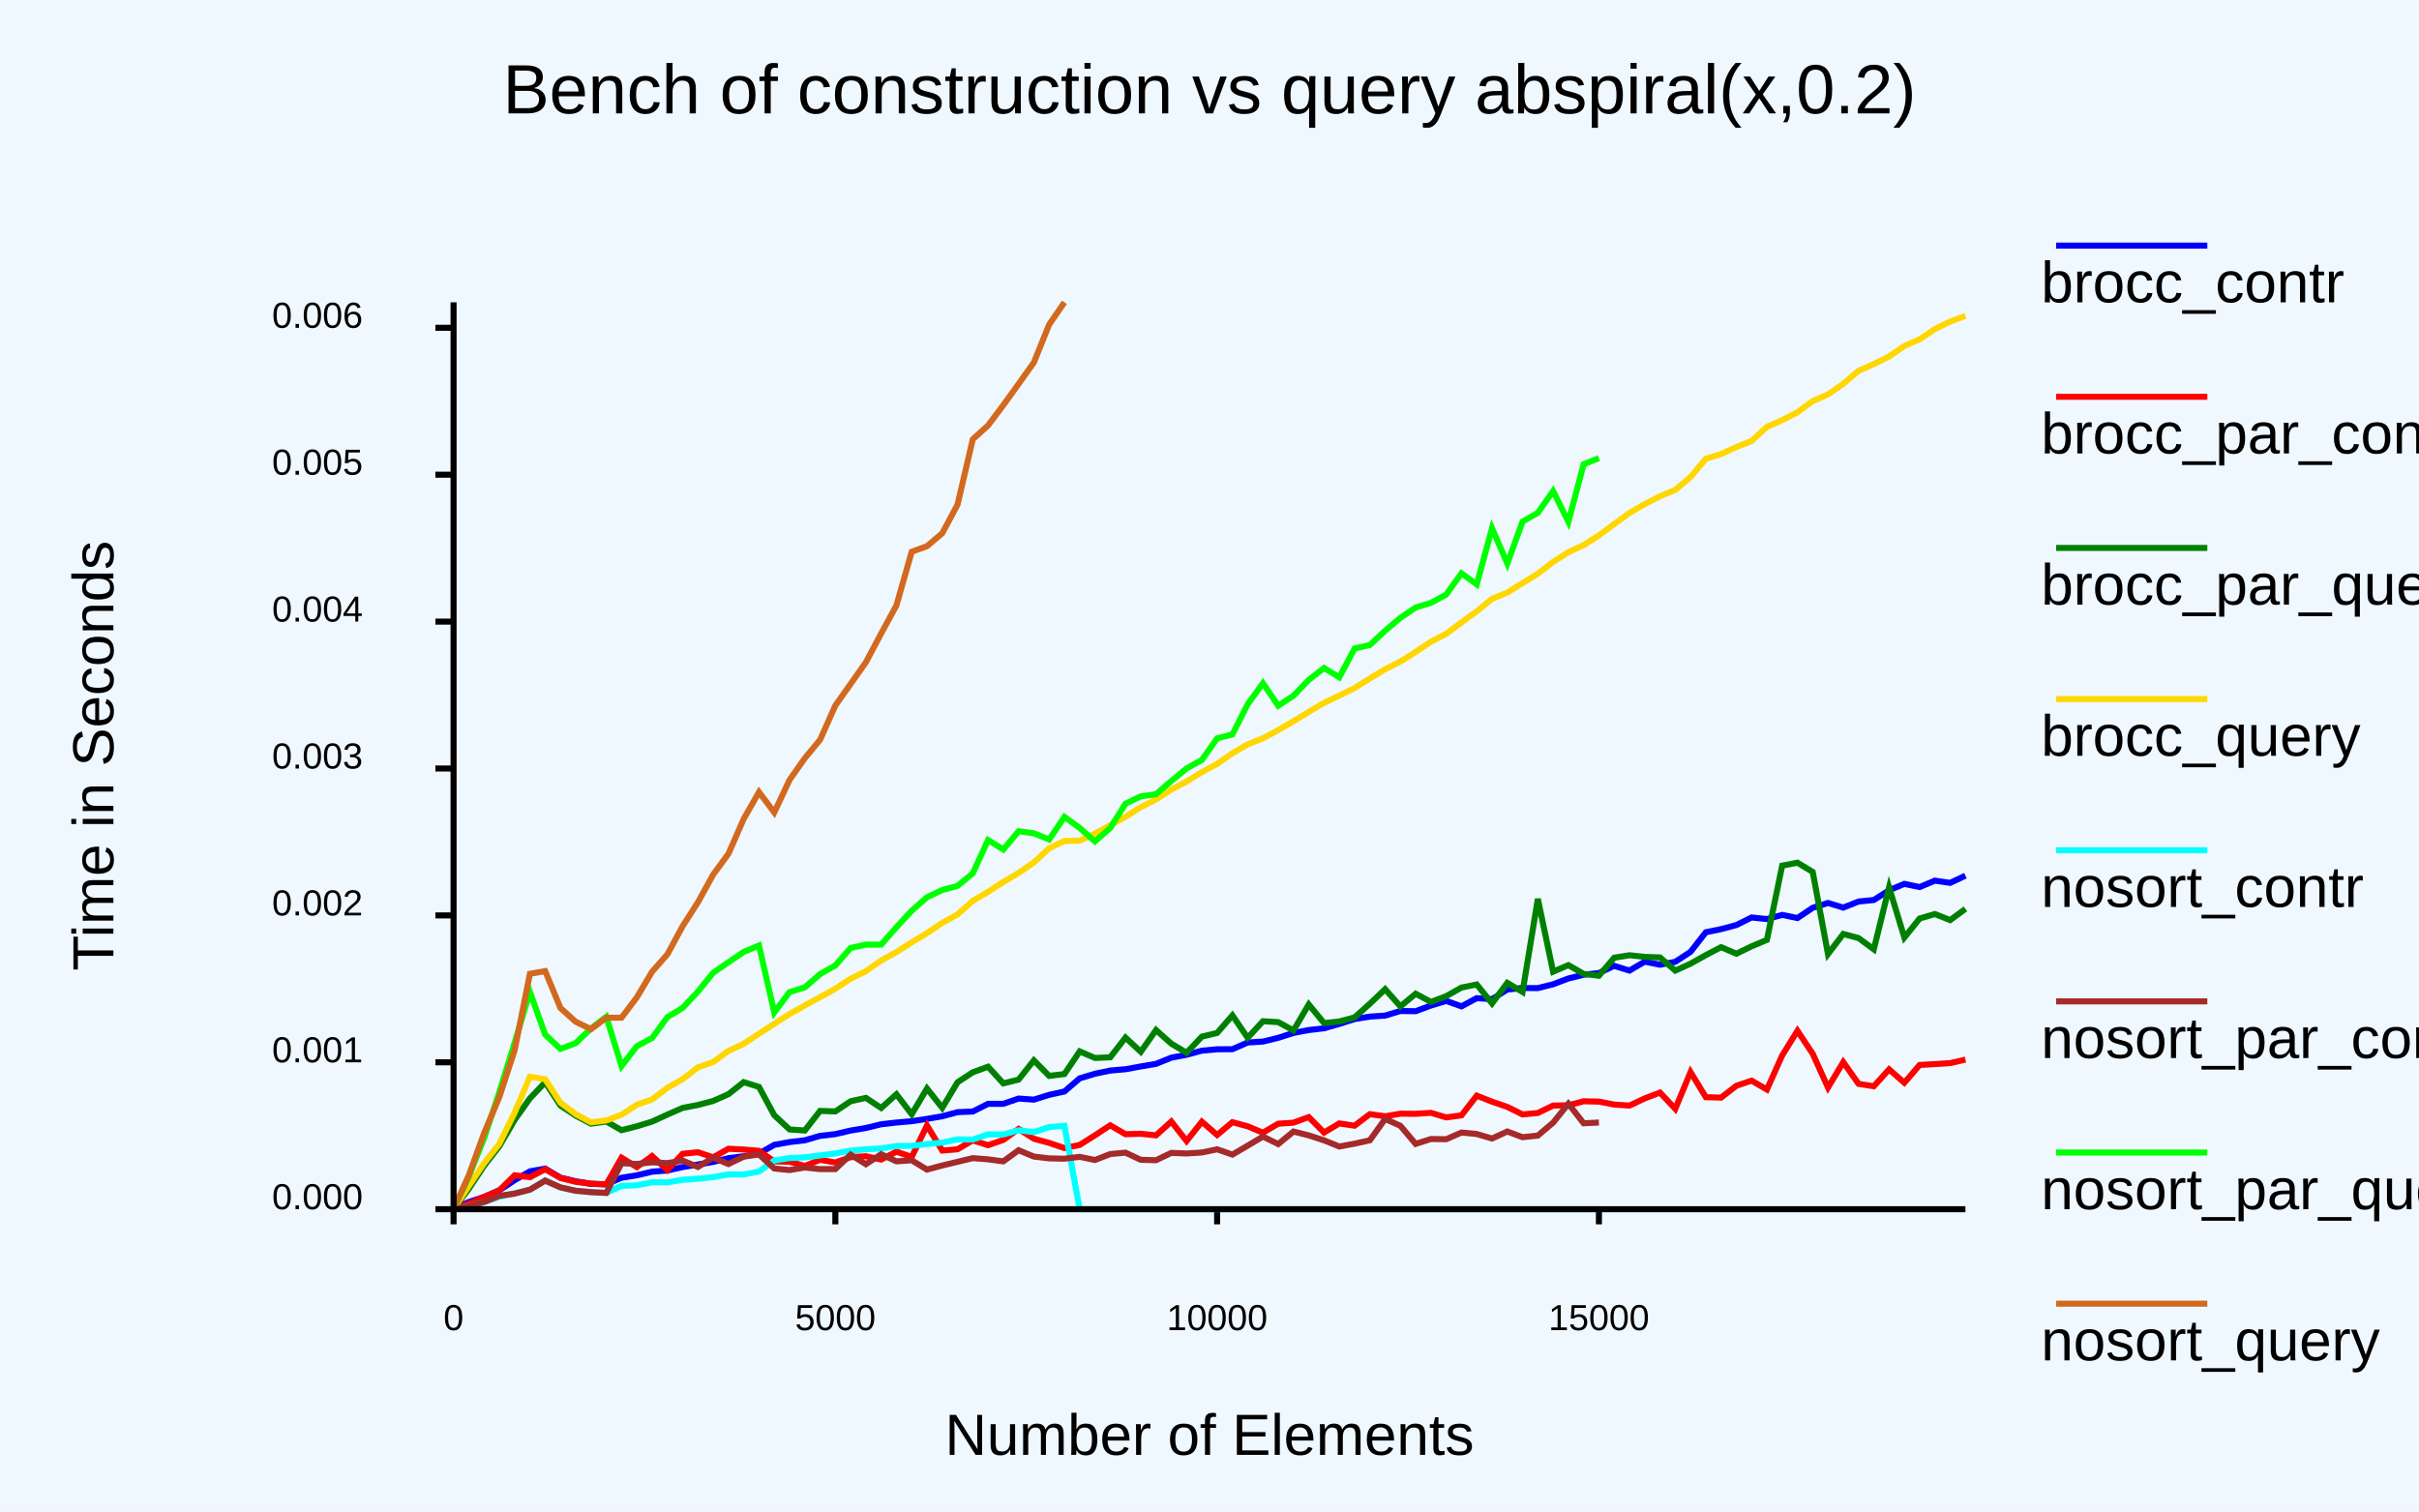
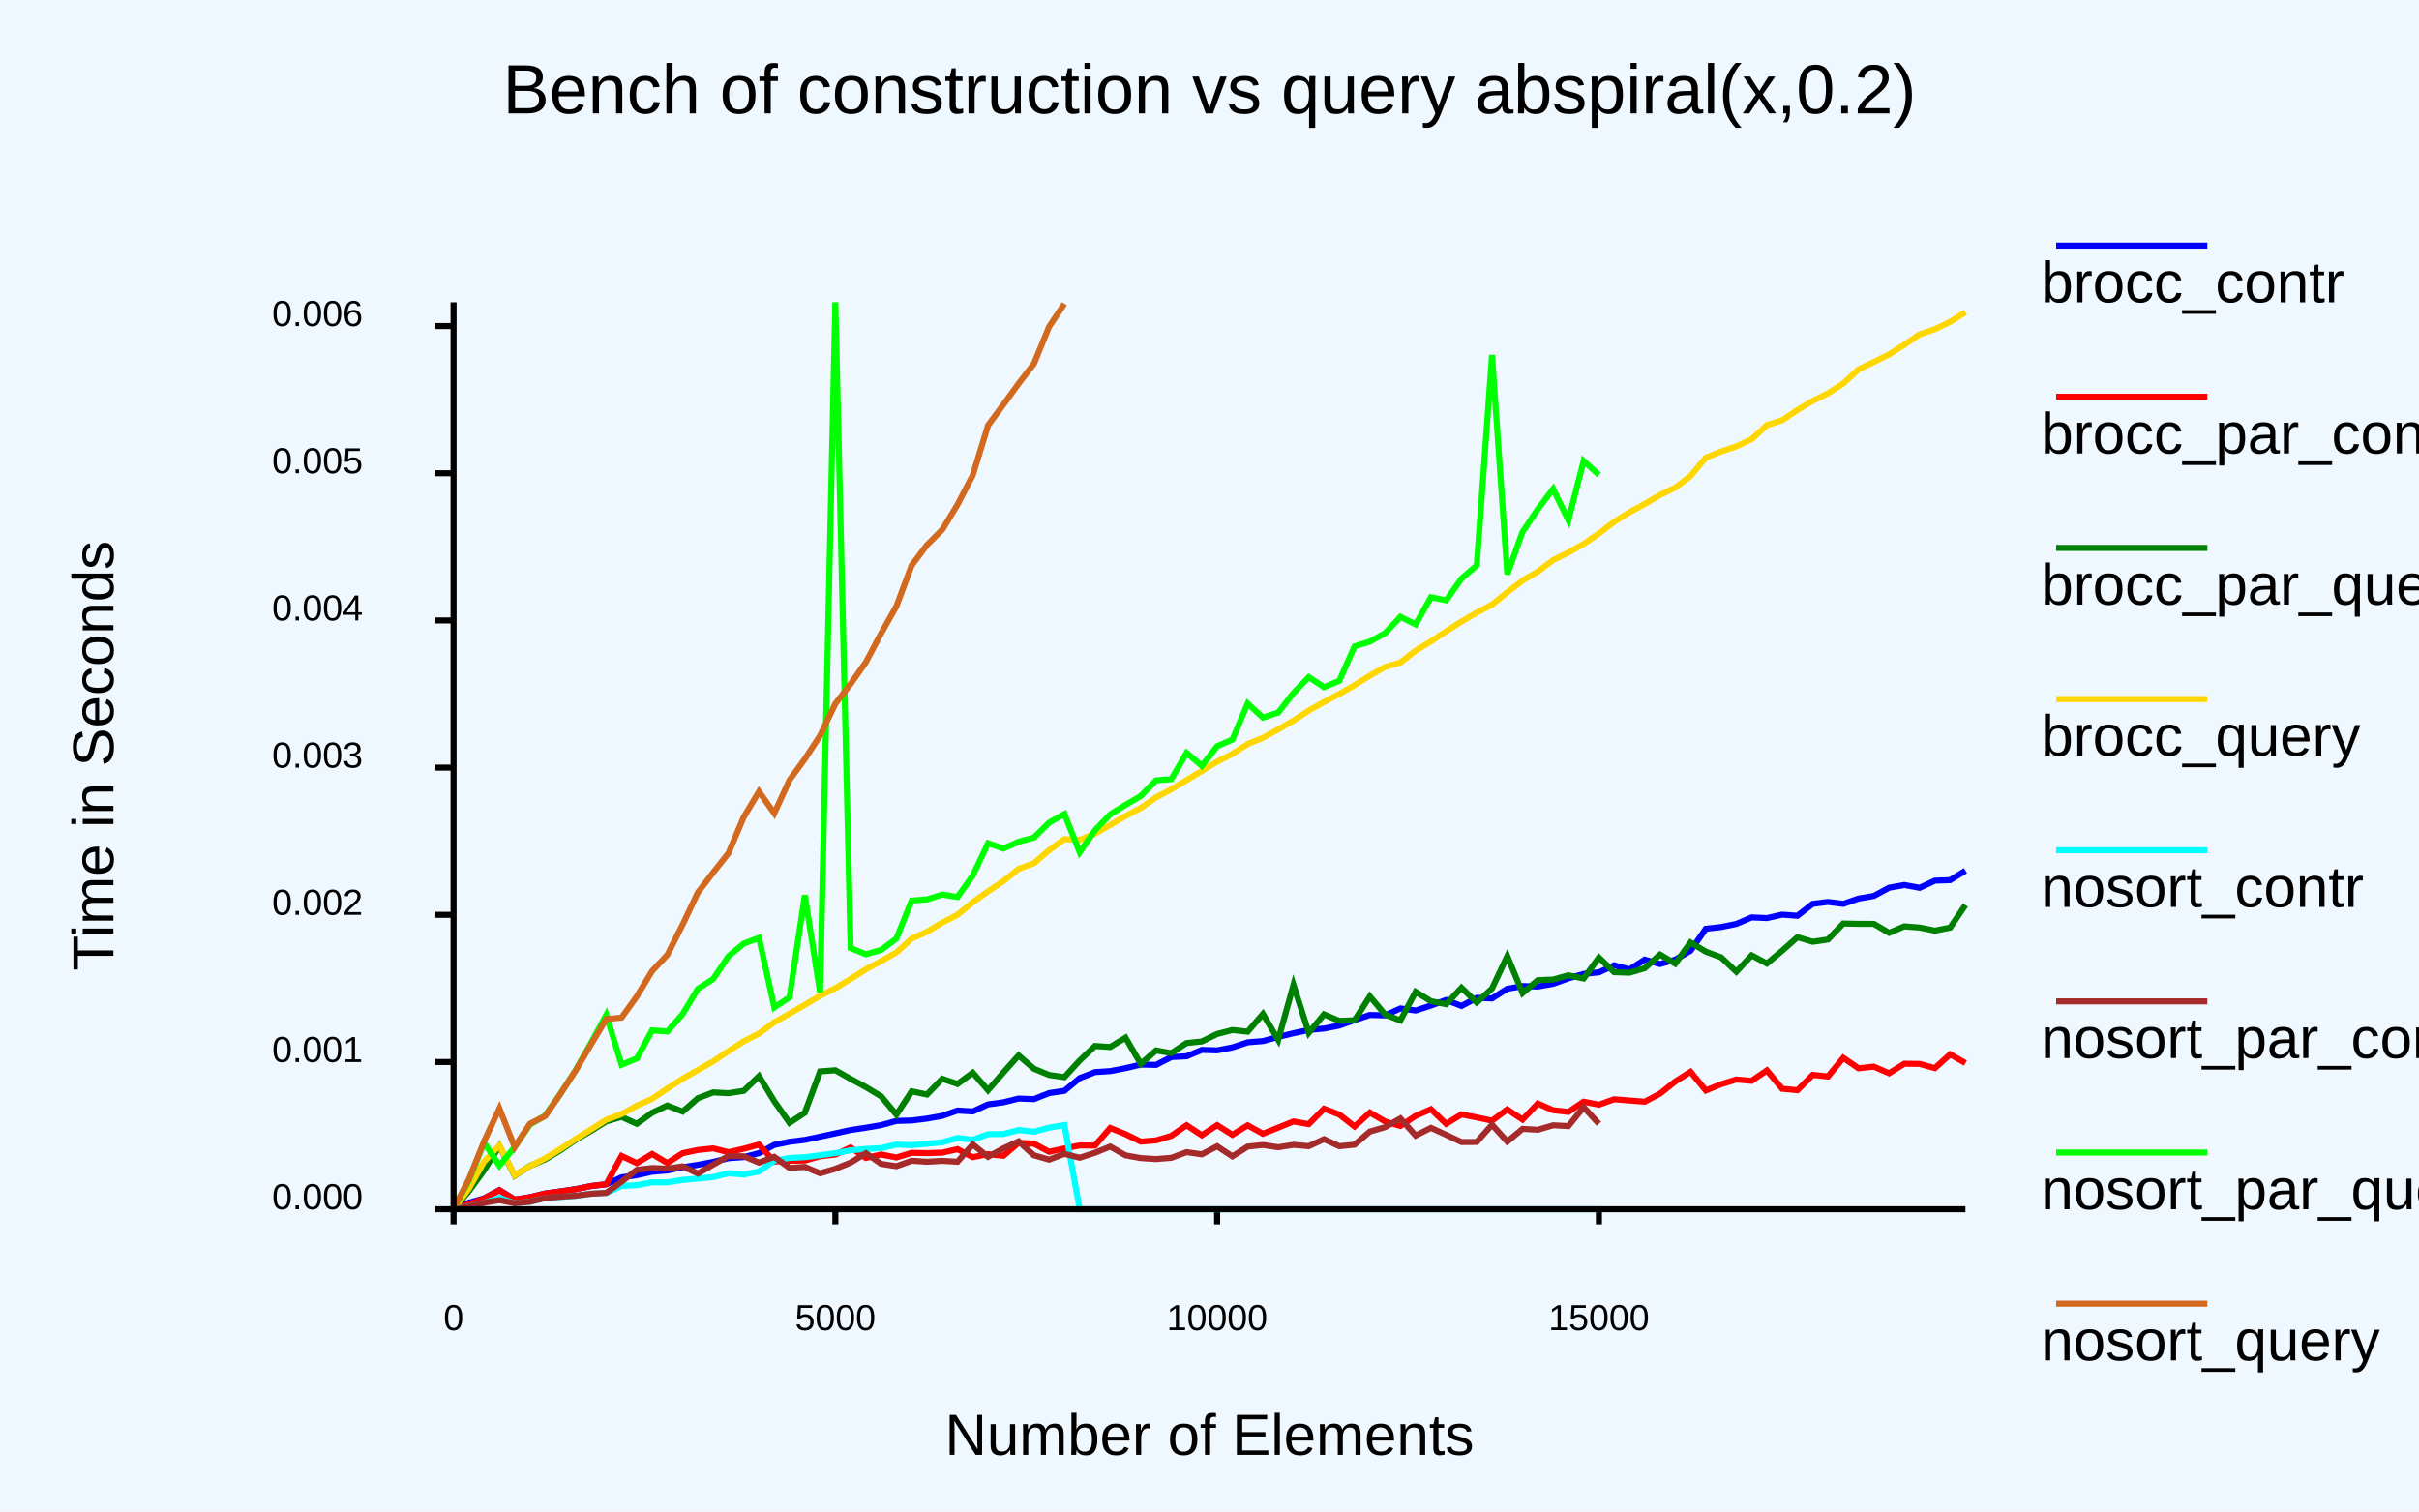
<svg xmlns="http://www.w3.org/2000/svg" class="poloto" height="500" viewBox="0 0 800 500" width="800">
  <rect class="poloto_background" fill="white" height="500" width="800" x="0" y="0" />
  <style>
.poloto {
font-family: "Arial";
stroke-width:2;
}
.poloto_text{fill: var(--poloto_fg_color,black);  }
.poloto_axis_lines{stroke: var(--poloto_fg_color,black);stoke-width:3;fill:none}
.poloto_background{fill: var(--poloto_bg_color,aliceblue); }
.poloto0stroke{stroke:  var(--poloto_color0,blue); }
.poloto1stroke{stroke:  var(--poloto_color1,red); }
.poloto2stroke{stroke:  var(--poloto_color2,green); }
.poloto3stroke{stroke:  var(--poloto_color3,gold); }
.poloto4stroke{stroke:  var(--poloto_color4,aqua); }
.poloto5stroke{stroke:  var(--poloto_color5,brown); }
.poloto6stroke{stroke:  var(--poloto_color6,lime); }
.poloto7stroke{stroke:  var(--poloto_color7,chocolate); }
.poloto0fill{fill:var(--poloto_color0,blue);}
.poloto1fill{fill:var(--poloto_color1,red);}
.poloto2fill{fill:var(--poloto_color2,green);}
.poloto3fill{fill:var(--poloto_color3,gold);}
.poloto4fill{fill:var(--poloto_color4,aqua);}
.poloto5fill{fill:var(--poloto_color5,brown);}
.poloto6fill{fill:var(--poloto_color6,lime);}
.poloto7fill{fill:var(--poloto_color7,chocolate);}
</style>
  <line class="poloto_axis_lines" stroke="black" x1="150" x2="150" y1="400" y2="405" />
  <text alignment-baseline="start" class="poloto_text" text-anchor="middle" x="150" y="440">
0
</text>
  <line class="poloto_axis_lines" stroke="black" x1="276.263" x2="276.263" y1="400" y2="405" />
  <text alignment-baseline="start" class="poloto_text" text-anchor="middle" x="276.263" y="440">
5000
</text>
  <line class="poloto_axis_lines" stroke="black" x1="402.525" x2="402.525" y1="400" y2="405" />
  <text alignment-baseline="start" class="poloto_text" text-anchor="middle" x="402.525" y="440">
10000
</text>
  <line class="poloto_axis_lines" stroke="black" x1="528.788" x2="528.788" y1="400" y2="405" />
  <text alignment-baseline="start" class="poloto_text" text-anchor="middle" x="528.788" y="440">
15000
</text>
  <line class="poloto_axis_lines" stroke="black" x1="150" x2="144" y1="400" y2="400" />
  <text alignment-baseline="middle" class="poloto_text" text-anchor="end" x="120" y="400">
0.000
</text>
-   <line class="poloto_axis_lines" stroke="black" x1="150" x2="144" y1="351.406" y2="351.406" />
-   <text alignment-baseline="middle" class="poloto_text" text-anchor="end" x="120" y="351.406">
+   <line class="poloto_axis_lines" stroke="black" x1="150" x2="144" y1="351.31" y2="351.31" />
+   <text alignment-baseline="middle" class="poloto_text" text-anchor="end" x="120" y="351.31">
0.001
</text>
-   <line class="poloto_axis_lines" stroke="black" x1="150" x2="144" y1="302.811" y2="302.811" />
-   <text alignment-baseline="middle" class="poloto_text" text-anchor="end" x="120" y="302.811">
+   <line class="poloto_axis_lines" stroke="black" x1="150" x2="144" y1="302.619" y2="302.619" />
+   <text alignment-baseline="middle" class="poloto_text" text-anchor="end" x="120" y="302.619">
0.002
</text>
-   <line class="poloto_axis_lines" stroke="black" x1="150" x2="144" y1="254.217" y2="254.217" />
-   <text alignment-baseline="middle" class="poloto_text" text-anchor="end" x="120" y="254.217">
+   <line class="poloto_axis_lines" stroke="black" x1="150" x2="144" y1="253.929" y2="253.929" />
+   <text alignment-baseline="middle" class="poloto_text" text-anchor="end" x="120" y="253.929">
0.003
</text>
-   <line class="poloto_axis_lines" stroke="black" x1="150" x2="144" y1="205.622" y2="205.622" />
-   <text alignment-baseline="middle" class="poloto_text" text-anchor="end" x="120" y="205.622">
+   <line class="poloto_axis_lines" stroke="black" x1="150" x2="144" y1="205.239" y2="205.239" />
+   <text alignment-baseline="middle" class="poloto_text" text-anchor="end" x="120" y="205.239">
0.004
</text>
-   <line class="poloto_axis_lines" stroke="black" x1="150" x2="144" y1="157.028" y2="157.028" />
-   <text alignment-baseline="middle" class="poloto_text" text-anchor="end" x="120" y="157.028">
+   <line class="poloto_axis_lines" stroke="black" x1="150" x2="144" y1="156.549" y2="156.549" />
+   <text alignment-baseline="middle" class="poloto_text" text-anchor="end" x="120" y="156.549">
0.005
</text>
-   <line class="poloto_axis_lines" stroke="black" x1="150" x2="144" y1="108.433" y2="108.433" />
-   <text alignment-baseline="middle" class="poloto_text" text-anchor="end" x="120" y="108.433">
+   <line class="poloto_axis_lines" stroke="black" x1="150" x2="144" y1="107.858" y2="107.858" />
+   <text alignment-baseline="middle" class="poloto_text" text-anchor="end" x="120" y="107.858">
0.006
</text>
  <text alignment-baseline="middle" class="poloto_text" font-size="large" text-anchor="start" x="675" y="100">
brocc_contr
</text>
  <line class="poloto0stroke" x1="680" x2="730" y1="81.25" y2="81.25" />
-   <polyline class="poloto0stroke" fill="none" points="150,399.824 155.05,397.626 160.101,395.916 165.152,393.733 170.202,390.399 175.253,387.475 180.303,386.573 185.354,389.571 190.404,390.768 195.455,391.601 200.505,391.757 205.556,389.594 210.606,388.788 215.657,387.588 220.707,387.188 225.758,386.062 230.808,385.216 235.859,384.352 240.909,383.117 245.96,382.482 251.01,381.596 256.061,378.705 261.111,377.788 266.162,377.201 271.212,375.738 276.263,375.159 281.313,373.977 286.364,373.138 291.414,371.902 296.465,371.325 301.515,370.885 306.566,370.119 311.616,369.255 316.667,367.897 321.717,367.688 326.768,365.146 331.818,365.133 336.869,363.395 341.919,363.755 346.97,362.168 352.02,361.064 357.071,356.71 362.121,355.193 367.172,354.136 372.222,353.697 377.273,352.775 382.323,351.912 387.374,349.869 392.424,348.91 397.475,347.548 402.525,347.096 407.576,347.061 412.626,344.854 417.677,344.543 422.727,343.307 427.778,341.69 432.828,340.734 437.879,340.155 442.929,338.701 447.98,337.107 453.03,336.286 458.081,335.952 463.131,334.433 468.182,334.502 473.232,332.616 478.283,331.103 483.333,332.894 488.384,330.186 493.434,330.523 498.485,327.323 503.535,326.829 508.586,326.853 513.636,325.591 518.687,323.678 523.737,322.434 528.788,321.879 533.838,319.496 538.889,321.058 543.939,318.106 548.99,319.128 554.04,318.163 559.091,314.859 564.141,308.388 569.192,307.347 574.242,306.003 579.293,303.493 584.343,304.023 589.394,302.642 594.444,303.686 599.495,300.293 604.545,298.694 609.596,300.231 614.646,298.221 619.697,297.711 624.747,294.494 629.798,292.383 634.848,293.438 639.899,291.315 644.949,292.042 650,289.671 " stroke="black" />
+   <polyline class="poloto0stroke" fill="none" points="150,399.793 155.05,397.838 160.101,396.399 165.152,393.68 170.202,396.812 175.253,396.022 180.303,394.797 185.354,394.095 190.404,393.357 195.455,392.335 200.505,391.751 205.556,389.45 210.606,388.736 215.657,387.599 220.707,387.183 225.758,386.113 230.808,385.32 235.859,384.364 240.909,383.116 245.96,382.767 251.01,381.452 256.061,378.727 261.111,377.693 266.162,377.073 271.212,376.005 276.263,374.91 281.313,373.798 286.364,373.044 291.414,372.176 296.465,370.784 301.515,370.648 306.566,370.02 311.616,369.114 316.667,367.36 321.717,367.651 326.768,365.326 331.818,364.642 336.869,363.393 341.919,363.59 346.97,361.587 352.02,360.84 357.071,356.632 362.121,354.655 367.172,354.321 372.222,353.342 377.273,352.156 382.323,352.262 387.374,349.668 392.424,349.411 397.475,347.307 402.525,347.459 407.576,346.477 412.626,344.804 417.677,344.379 422.727,343.002 427.778,341.778 432.828,340.706 437.879,340.238 442.929,339.253 447.98,337.427 453.03,335.745 458.081,335.884 463.131,333.586 468.182,334.267 473.232,332.62 478.283,330.782 483.333,332.762 488.384,330.088 493.434,330.273 498.485,327.086 503.535,326.199 508.586,326.339 513.636,325.439 518.687,323.647 523.737,322.159 528.788,321.631 533.838,319.301 538.889,320.682 543.939,317.447 548.99,318.901 554.04,317.445 559.091,314.497 564.141,307.228 569.192,306.658 574.242,305.627 579.293,303.476 584.343,303.699 589.394,302.552 594.444,302.931 599.495,298.979 604.545,298.368 609.596,298.994 614.646,297.246 619.697,296.379 624.747,293.65 629.798,292.747 634.848,293.683 639.899,291.32 644.949,291.137 650,287.998 " stroke="black" />
  <text alignment-baseline="middle" class="poloto_text" font-size="large" text-anchor="start" x="675" y="150">
brocc_par_contr
</text>
  <line class="poloto1stroke" x1="680" x2="730" y1="131.25" y2="131.25" />
-   <polyline class="poloto1stroke" fill="none" points="150,399.926 155.05,398.156 160.101,395.983 165.152,393.743 170.202,388.783 175.253,389.41 180.303,386.779 185.354,389.654 190.404,390.944 195.455,391.574 200.505,391.78 205.556,382.958 210.606,386.062 215.657,382.411 220.707,387.096 225.758,381.659 230.808,381.157 235.859,382.829 240.909,380 245.96,380.257 251.01,380.687 256.061,384.173 261.111,384.303 266.162,385.68 271.212,383.647 276.263,384.543 281.313,382.783 286.364,382.472 291.414,383.576 296.465,380.968 301.515,382.702 306.566,372.311 311.616,380.594 316.667,380.182 321.717,377.217 326.768,378.828 331.818,377.081 336.869,373.444 341.919,376.69 346.97,378.064 352.02,379.782 357.071,378.74 362.121,375.555 367.172,372.243 372.222,375.188 377.273,375.046 382.323,375.562 387.374,370.992 392.424,377.441 397.475,371.049 402.525,375.435 407.576,371.214 412.626,372.579 417.677,374.687 422.727,371.716 427.778,371.37 432.828,369.519 437.879,374.641 442.929,371.619 447.98,372.371 453.03,368.554 458.081,369.266 463.131,368.404 468.182,368.442 473.232,368.113 478.283,369.628 483.333,368.948 488.384,362.435 493.434,364.427 498.485,366.15 503.535,368.653 508.586,368.171 513.636,365.721 518.687,365.616 523.737,364.295 528.788,364.399 533.838,365.381 538.889,365.723 543.939,363.351 548.99,361.417 554.04,366.795 559.091,354.634 564.141,362.941 569.192,363.084 574.242,359.17 579.293,357.474 584.343,360.414 589.394,349.127 594.444,340.986 599.495,348.583 604.545,359.741 609.596,351.344 614.646,358.527 619.697,359.324 624.747,353.739 629.798,358.167 634.848,352.287 639.899,351.99 644.949,351.672 650,350.51 " stroke="black" />
+   <polyline class="poloto1stroke" fill="none" points="150,399.922 155.05,398.359 160.101,396.459 165.152,393.719 170.202,396.835 175.253,396.017 180.303,394.824 185.354,394.123 190.404,393.381 195.455,392.338 200.505,391.745 205.556,382.373 210.606,384.755 215.657,381.725 220.707,384.722 225.758,381.455 230.808,380.411 235.859,379.87 240.909,381.148 245.96,379.995 251.01,378.633 256.061,384.234 261.111,383.99 266.162,383.895 271.212,382.487 276.263,381.915 281.313,379.586 286.364,383.033 291.414,381.898 296.465,382.88 301.515,381.356 306.566,381.441 311.616,381.29 316.667,380.134 321.717,382.777 326.768,381.781 331.818,382.331 336.869,378.017 341.919,378.316 346.97,380.999 352.02,379.901 357.071,378.912 362.121,378.946 367.172,373.122 372.222,375.172 377.273,377.643 382.323,377.236 387.374,375.738 392.424,372.224 397.475,375.538 402.525,372.196 407.576,375.393 412.626,372.251 417.677,375.043 422.727,373.007 427.778,370.966 432.828,371.844 437.879,366.759 442.929,368.669 447.98,372.633 453.03,368.028 458.081,370.973 463.131,372.451 468.182,369.119 473.232,366.919 478.283,371.755 483.333,368.634 488.384,369.632 493.434,370.702 498.485,366.988 503.535,370.353 508.586,365.042 513.636,367.25 518.687,367.818 523.737,364.44 528.788,365.426 533.838,363.634 538.889,364.039 543.939,364.439 548.99,361.773 554.04,357.744 559.091,354.547 564.141,360.726 569.192,358.647 574.242,357.1 579.293,357.533 584.343,354.08 589.394,360.161 594.444,360.636 599.495,355.566 604.545,356.101 609.596,349.927 614.646,353.386 619.697,352.835 624.747,355.027 629.798,351.874 634.848,351.931 639.899,353.327 644.949,348.775 650,351.658 " stroke="black" />
  <text alignment-baseline="middle" class="poloto_text" font-size="large" text-anchor="start" x="675" y="200">
brocc_par_query
</text>
  <line class="poloto2stroke" x1="680" x2="730" y1="181.25" y2="181.25" />
-   <polyline class="poloto2stroke" fill="none" points="150,399.954 155.05,393.257 160.101,385.623 165.152,379.138 170.202,370.448 175.253,363.328 180.303,358.018 185.354,365.714 190.404,369.053 195.455,371.695 200.505,370.997 205.556,373.856 210.606,372.575 215.657,371.012 220.707,368.712 225.758,366.49 230.808,365.524 235.859,364.191 240.909,361.947 245.96,357.962 251.01,359.547 256.061,368.914 261.111,373.612 266.162,373.961 271.212,367.476 276.263,367.654 281.313,364.283 286.364,363.17 291.414,366.51 296.465,361.982 301.515,368.581 306.566,360.085 311.616,366.466 316.667,358.008 321.717,354.713 326.768,352.857 331.818,358.377 336.869,357.128 341.919,350.766 346.97,355.9 352.02,355.285 357.071,347.803 362.121,349.967 367.172,349.753 372.222,343.228 377.273,347.93 382.323,340.732 387.374,345.238 392.424,348.24 397.475,342.899 402.525,341.695 407.576,335.875 412.626,343.294 417.677,337.818 422.727,338.112 427.778,340.876 432.828,332.269 437.879,338.432 442.929,337.895 447.98,336.543 453.03,332.034 458.081,327.217 463.131,332.913 468.182,328.718 473.232,331.433 478.283,329.531 483.333,326.68 488.384,325.654 493.434,331.933 498.485,325.125 503.535,328.139 508.586,297.338 513.636,321.437 518.687,319.252 523.737,322.157 528.788,322.756 533.838,316.801 538.889,315.987 543.939,316.534 548.99,316.718 554.04,321.07 559.091,318.776 564.141,315.949 569.192,313.311 574.242,315.478 579.293,313.034 584.343,310.909 589.394,286.352 594.444,285.37 599.495,288.431 604.545,315.598 609.596,308.953 614.646,310.308 619.697,314.032 624.747,293.507 629.798,310.126 634.848,303.838 639.899,302.357 644.949,304.369 650,300.644 " stroke="black" />
+   <polyline class="poloto2stroke" fill="none" points="150,399.952 155.05,394.056 160.101,387.116 165.152,379.078 170.202,388.923 175.253,385.681 180.303,383.516 185.354,380.494 190.404,377.035 195.455,374.087 200.505,370.949 205.556,369.455 210.606,371.74 215.657,368.101 220.707,365.699 225.758,367.698 230.808,363.282 235.859,361.356 240.909,361.621 245.96,360.848 251.01,355.987 256.061,364.266 261.111,371.432 266.162,368.09 271.212,354.412 276.263,354.031 281.313,356.883 286.364,359.609 291.414,362.659 296.465,368.73 301.515,360.997 306.566,362.059 311.616,356.852 316.667,358.571 321.717,354.838 326.768,360.65 331.818,354.797 336.869,349.145 341.919,353.525 346.97,355.609 352.02,356.318 357.071,350.814 362.121,346.019 367.172,346.348 372.222,343.258 377.273,351.928 382.323,347.482 387.374,348.383 392.424,345.028 397.475,344.507 402.525,342.036 407.576,340.723 412.626,341.275 417.677,335.416 422.727,343.993 427.778,325.784 432.828,341.655 437.879,335.542 442.929,337.709 447.98,337.504 453.03,329.595 458.081,335.611 463.131,337.558 468.182,328.082 473.232,331.195 478.283,332.176 483.333,326.742 488.384,331.609 493.434,326.99 498.485,316.273 503.535,328.496 508.586,324.236 513.636,324.039 518.687,322.617 523.737,323.68 528.788,316.762 533.838,321.587 538.889,321.752 543.939,320.276 548.99,315.775 554.04,318.767 559.091,311.748 564.141,314.805 569.192,316.678 574.242,321.449 579.293,316.028 584.343,318.721 589.394,314.485 594.444,310.021 599.495,311.526 604.545,310.783 609.596,305.496 614.646,305.601 619.697,305.612 624.747,308.574 629.798,306.439 634.848,306.839 639.899,307.845 644.949,306.849 650,299.369 " stroke="black" />
  <text alignment-baseline="middle" class="poloto_text" font-size="large" text-anchor="start" x="675" y="250">
brocc_query
</text>
  <line class="poloto3stroke" x1="680" x2="730" y1="231.25" y2="231.25" />
-   <polyline class="poloto3stroke" fill="none" points="150,399.937 155.05,392.322 160.101,384.785 165.152,378.332 170.202,368.02 175.253,356.171 180.303,357.004 185.354,364.774 190.404,368.551 195.455,371.264 200.505,370.633 205.556,368.737 210.606,365.452 215.657,363.675 220.707,359.862 225.758,356.972 230.808,353.082 235.859,351.297 240.909,347.634 245.96,345.274 251.01,341.947 256.061,338.669 261.111,335.43 266.162,332.601 271.212,329.864 276.263,327.054 281.313,323.759 286.364,321.258 291.414,317.708 296.465,314.939 301.515,311.71 306.566,308.684 311.616,305.277 316.667,302.479 321.717,298.004 326.768,295.011 331.818,291.766 336.869,288.756 341.919,285.274 346.97,280.599 352.02,278.199 357.071,278.078 362.121,275.751 367.172,272.996 372.222,270.208 377.273,266.983 382.323,264.438 387.374,261.186 392.424,258.523 397.475,255.41 402.525,252.691 407.576,249.16 412.626,246.225 417.677,244.21 422.727,241.518 427.778,238.561 432.828,235.495 437.879,232.502 442.929,230.088 447.98,227.582 453.03,224.436 458.081,221.379 463.131,218.834 468.182,215.638 473.232,212.289 478.283,209.661 483.333,205.898 488.384,202.205 493.434,198.087 498.485,196.026 503.535,192.872 508.586,189.772 513.636,185.886 518.687,182.67 523.737,180.297 528.788,177.102 533.838,173.368 538.889,169.696 543.939,166.753 548.99,164.165 554.04,162.053 559.091,157.794 564.141,151.747 569.192,150.217 574.242,147.867 579.293,145.87 584.343,141.194 589.394,138.956 594.444,136.39 599.495,132.678 604.545,130.458 609.596,126.971 614.646,122.651 619.697,120.43 624.747,117.926 629.798,114.442 634.848,112.249 639.899,108.84 644.949,106.361 650,104.495 " stroke="black" />
+   <polyline class="poloto3stroke" fill="none" points="150,399.951 155.05,393.176 160.101,384.24 165.152,378.899 170.202,388.826 175.253,385.726 180.303,383.167 185.354,380.074 190.404,376.749 195.455,373.617 200.505,370.408 205.556,368.518 210.606,365.747 215.657,363.477 220.707,360.069 225.758,356.821 230.808,353.962 235.859,351.087 240.909,347.715 245.96,344.467 251.01,341.875 256.061,338.162 261.111,335.303 266.162,332.395 271.212,329.392 276.263,326.884 281.313,323.839 286.364,320.634 291.414,317.929 296.465,315.05 301.515,310.485 306.566,308.224 311.616,305.217 316.667,302.594 321.717,298.46 326.768,294.854 331.818,291.476 336.869,287.399 341.919,285.57 346.97,281.243 352.02,277.591 357.071,277.844 362.121,275.746 367.172,272.892 372.222,269.933 377.273,267.276 382.323,263.786 387.374,261.082 392.424,258.067 397.475,255.023 402.525,251.937 407.576,249.411 412.626,246.114 417.677,244.065 422.727,241.264 427.778,238.349 432.828,235.054 437.879,232.209 442.929,229.556 447.98,226.654 453.03,223.497 458.081,220.619 463.131,219.185 468.182,215.226 473.232,212.19 478.283,208.805 483.333,205.611 488.384,202.666 493.434,200.004 498.485,195.934 503.535,192.048 508.586,189.072 513.636,185.281 518.687,182.776 523.737,179.936 528.788,176.472 533.838,172.608 538.889,169.456 543.939,166.721 548.99,163.734 554.04,161.294 559.091,157.474 564.141,151.385 569.192,149.352 574.242,147.662 579.293,145.291 584.343,140.611 589.394,139.022 594.444,135.624 599.495,132.614 604.545,130.093 609.596,126.855 614.646,122.168 619.697,119.743 624.747,117.267 629.798,114.025 634.848,110.606 639.899,108.893 644.949,106.466 650,103.272 " stroke="black" />
  <text alignment-baseline="middle" class="poloto_text" font-size="large" text-anchor="start" x="675" y="300">
nosort_contr
</text>
  <line class="poloto4stroke" x1="680" x2="730" y1="281.25" y2="281.25" />
-   <polyline class="poloto4stroke" fill="none" points="150,399.926 155.05,398.988 160.101,397.662 165.152,395.837 170.202,394.721 175.253,393.546 180.303,390.451 185.354,392.78 190.404,393.921 195.455,394.357 200.505,394.61 205.556,392.284 210.606,392.088 215.657,391.099 220.707,391.132 225.758,390.271 230.808,389.914 235.859,389.387 240.909,388.483 245.96,388.516 251.01,387.529 256.061,383.887 261.111,383.078 266.162,382.848 271.212,382.226 276.263,381.539 281.313,380.616 286.364,380.174 291.414,379.893 296.465,379.083 301.515,379.026 306.566,378.449 311.616,377.964 316.667,376.895 321.717,376.954 326.768,375.233 331.818,375.269 336.869,373.878 341.919,374.505 346.97,372.839 352.02,372.418 357.071,400 362.121,400 367.172,400 372.222,400 377.273,400 382.323,400 387.374,400 392.424,400 397.475,400 402.525,400 407.576,400 412.626,400 417.677,400 422.727,400 427.778,400 432.828,400 437.879,400 442.929,400 447.98,400 453.03,400 458.081,400 463.131,400 468.182,400 473.232,400 478.283,400 483.333,400 488.384,400 493.434,400 498.485,400 503.535,400 508.586,400 513.636,400 518.687,400 523.737,400 528.788,400 " stroke="black" />
+   <polyline class="poloto4stroke" fill="none" points="150,399.948 155.05,399.13 160.101,397.882 165.152,396.242 170.202,398.01 175.253,397.525 180.303,396.312 185.354,395.943 190.404,395.568 195.455,394.863 200.505,394.615 205.556,392.305 210.606,392.045 215.657,391.101 220.707,391.102 225.758,390.292 230.808,389.849 235.859,389.369 240.909,388.098 245.96,388.527 251.01,387.511 256.061,383.906 261.111,383.044 266.162,382.789 271.212,382.143 276.263,381.447 281.313,380.508 286.364,380.069 291.414,379.78 296.465,378.619 301.515,378.824 306.566,378.344 311.616,377.867 316.667,376.442 321.717,377.018 326.768,375.182 331.818,375.132 336.869,373.81 341.919,374.367 346.97,373.002 352.02,372.179 357.071,400 362.121,400 367.172,400 372.222,400 377.273,400 382.323,400 387.374,400 392.424,400 397.475,400 402.525,400 407.576,400 412.626,400 417.677,400 422.727,400 427.778,400 432.828,400 437.879,400 442.929,400 447.98,400 453.03,400 458.081,400 463.131,400 468.182,400 473.232,400 478.283,400 483.333,400 488.384,400 493.434,400 498.485,400 503.535,400 508.586,400 513.636,400 518.687,400 523.737,400 528.788,400 " stroke="black" />
  <text alignment-baseline="middle" class="poloto_text" font-size="large" text-anchor="start" x="675" y="350">
nosort_par_contr
</text>
  <line class="poloto5stroke" x1="680" x2="730" y1="331.25" y2="331.25" />
-   <polyline class="poloto5stroke" fill="none" points="150,399.936 155.05,399.011 160.101,397.591 165.152,395.571 170.202,394.843 175.253,393.53 180.303,390.557 185.354,392.786 190.404,393.898 195.455,394.359 200.505,394.615 205.556,384.775 210.606,385.037 215.657,384.48 220.707,384.753 225.758,383.921 230.808,386.019 235.859,382.943 240.909,385.059 245.96,382.614 251.01,381.884 256.061,386.533 261.111,387.05 266.162,386.202 271.212,386.737 276.263,386.727 281.313,381.955 286.364,385.106 291.414,381.81 296.465,384.165 301.515,383.805 306.566,386.896 311.616,385.538 316.667,384.329 321.717,383.108 326.768,383.503 331.818,384.172 336.869,380.486 341.919,382.586 346.97,383.176 352.02,383.295 357.071,382.676 362.121,383.723 367.172,381.754 372.222,381.29 377.273,383.655 382.323,383.795 387.374,381.366 392.424,381.564 397.475,381.239 402.525,380.178 407.576,381.941 412.626,378.974 417.677,375.972 422.727,378.451 427.778,374.308 432.828,375.58 437.879,377.215 442.929,379.258 447.98,378.318 453.03,377.201 458.081,370.146 463.131,372.408 468.182,378.393 473.232,376.781 478.283,376.846 483.333,374.633 488.384,375.123 493.434,376.62 498.485,374.295 503.535,376.18 508.586,375.641 513.636,371.371 518.687,365.116 523.737,371.572 528.788,371.325 " stroke="black" />
+   <polyline class="poloto5stroke" fill="none" points="150,399.943 155.05,399.18 160.101,397.858 165.152,397.006 170.202,398.002 175.253,397.53 180.303,396.291 185.354,395.873 190.404,395.531 195.455,394.878 200.505,394.599 205.556,390.9 210.606,386.963 215.657,386.375 220.707,386.577 225.758,385.814 230.808,388.195 235.859,385.248 240.909,382.415 245.96,382.493 251.01,384.58 256.061,382.681 261.111,386.344 266.162,386.003 271.212,388.11 276.263,386.629 281.313,384.588 286.364,381.47 291.414,385.008 296.465,385.772 301.515,383.975 306.566,384.302 311.616,384.011 316.667,384.294 321.717,378.584 326.768,382.666 331.818,379.889 336.869,377.559 341.919,382.156 346.97,383.598 352.02,381.693 357.071,382.966 362.121,381.328 367.172,379.283 372.222,382.179 377.273,383.087 382.323,383.418 387.374,382.995 392.424,381.12 397.475,381.846 402.525,379.189 407.576,382.511 412.626,379.284 417.677,378.753 422.727,379.503 427.778,378.711 432.828,379.151 437.879,376.84 442.929,379.162 447.98,378.652 453.03,374.314 458.081,372.852 463.131,369.962 468.182,375.639 473.232,373.084 478.283,375.405 483.333,377.787 488.384,377.754 493.434,372.055 498.485,377.641 503.535,373.423 508.586,373.719 513.636,372.238 518.687,372.493 523.737,366.245 528.788,371.741 " stroke="black" />
  <text alignment-baseline="middle" class="poloto_text" font-size="large" text-anchor="start" x="675" y="400">
nosort_par_query
</text>
  <line class="poloto6stroke" x1="680" x2="730" y1="381.25" y2="381.25" />
-   <polyline class="poloto6stroke" fill="none" points="150,399.963 155.05,389.189 160.101,376.477 165.152,361.27 170.202,344.902 175.253,328.115 180.303,342.249 185.354,346.962 190.404,345.06 195.455,340.206 200.505,336.339 205.556,352.634 210.606,346.058 215.657,343.365 220.707,336.462 225.758,333.39 230.808,328.022 235.859,321.776 240.909,318.302 245.96,314.881 251.01,312.776 256.061,334.902 261.111,328.172 266.162,326.617 271.212,322.226 276.263,319.354 281.313,313.574 286.364,312.473 291.414,312.47 296.465,306.698 301.515,301.261 306.566,296.793 311.616,294.417 316.667,293.041 321.717,288.89 326.768,277.876 331.818,281.009 336.869,274.961 341.919,275.653 346.97,277.701 352.02,270.226 357.071,273.868 362.121,278.343 367.172,273.886 372.222,265.849 377.273,263.426 382.323,262.723 387.374,258.337 392.424,254.198 397.475,251.381 402.525,244.243 407.576,242.941 412.626,232.974 417.677,225.999 422.727,233.455 427.778,230.126 432.828,224.898 437.879,220.988 442.929,224.026 447.98,214.528 453.03,213.36 458.081,208.621 463.131,204.374 468.182,200.952 473.232,199.416 478.283,196.669 483.333,189.645 488.384,193.314 493.434,174.752 498.485,186.425 503.535,172.536 508.586,169.639 513.636,162.444 518.687,172.633 523.737,153.571 528.788,151.541 " stroke="black" />
+   <polyline class="poloto6stroke" fill="none" points="150,399.953 155.05,390.485 160.101,377.984 165.152,385.596 170.202,379.412 175.253,372.002 180.303,369.015 185.354,361.779 190.404,353.954 195.455,345.027 200.505,335.715 205.556,352.206 210.606,350.118 215.657,340.843 220.707,341.224 225.758,335.438 230.808,327.105 235.859,323.841 240.909,316.33 245.96,312.132 251.01,310.232 256.061,333.235 261.111,329.9 266.162,296.121 271.212,328.279 276.263,100 281.313,313.625 286.364,315.668 291.414,314.236 296.465,310.439 301.515,297.916 306.566,297.524 311.616,295.926 316.667,296.725 321.717,289.608 326.768,278.926 331.818,280.698 336.869,278.436 341.919,277.092 346.97,272.127 352.02,269.267 357.071,281.908 362.121,274.659 367.172,269.384 372.222,266.259 377.273,263.314 382.323,258.131 387.374,257.754 392.424,249.058 397.475,253.356 402.525,246.833 407.576,244.665 412.626,232.736 417.677,237.374 422.727,235.724 427.778,229.235 432.828,224.002 437.879,227.305 442.929,225.201 447.98,213.812 453.03,212.247 458.081,209.442 463.131,204.052 468.182,206.555 473.232,197.577 478.283,198.592 483.333,191.392 488.384,187.036 493.434,117.447 498.485,189.978 503.535,175.954 508.586,168.42 513.636,161.757 518.687,172.079 523.737,152.472 528.788,157.109 " stroke="black" />
  <text alignment-baseline="middle" class="poloto_text" font-size="large" text-anchor="start" x="675" y="450">
nosort_query
</text>
  <line class="poloto7stroke" x1="680" x2="730" y1="431.25" y2="431.25" />
-   <polyline class="poloto7stroke" fill="none" points="150,399.966 155.05,388.762 160.101,374.839 165.152,362.857 170.202,347.372 175.253,322.123 180.303,321.238 185.354,333.454 190.404,337.995 195.455,340.44 200.505,336.679 205.556,336.638 210.606,329.932 215.657,321.431 220.707,315.711 225.758,306.371 230.808,298.478 235.859,289.31 240.909,282.415 245.96,270.875 251.01,262.017 256.061,268.745 261.111,258.001 266.162,250.819 271.212,244.717 276.263,233.383 281.313,226.238 286.364,219.073 291.414,209.547 296.465,200.264 301.515,182.515 306.566,180.676 311.616,176.394 316.667,166.939 321.717,145.305 326.768,140.731 331.818,134.002 336.869,127 341.919,119.905 346.97,107.373 352.02,100 " stroke="black" />
+   <polyline class="poloto7stroke" fill="none" points="150,399.961 155.05,390.096 160.101,377.538 165.152,366.672 170.202,379.471 175.253,371.709 180.303,369.2 185.354,361.838 190.404,354.061 195.455,345.494 200.505,337.102 205.556,336.622 210.606,329.589 215.657,321.21 220.707,315.859 225.758,305.832 230.808,295.214 235.859,288.611 240.909,282.21 245.96,270.282 251.01,261.851 256.061,269.035 261.111,258.012 266.162,251.081 271.212,243.336 276.263,232.798 281.313,226.219 286.364,219.037 291.414,209.496 296.465,200.516 301.515,186.988 306.566,180.271 311.616,175.219 316.667,166.93 321.717,157.182 326.768,140.708 331.818,133.857 336.869,126.896 341.919,120.346 346.97,108.046 352.02,100.486 " stroke="black" />
  <text alignment-baseline="start" class="poloto_text" font-size="x-large" text-anchor="middle" x="400" y="37.5">
Bench of construction vs query abspiral(x,0.2)
</text>
  <text alignment-baseline="start" class="poloto_text" font-size="large" text-anchor="middle" x="400" y="481.25">
Number of Elements
</text>
  <text alignment-baseline="start" class="poloto_text" font-size="large" text-anchor="middle" transform="rotate(-90,37.5,250)" x="37.5" y="250">
Time in Seconds
</text>
  <path class="poloto_axis_lines" d="M150,100 L150,400 L650,400" stroke="black" />
</svg>
